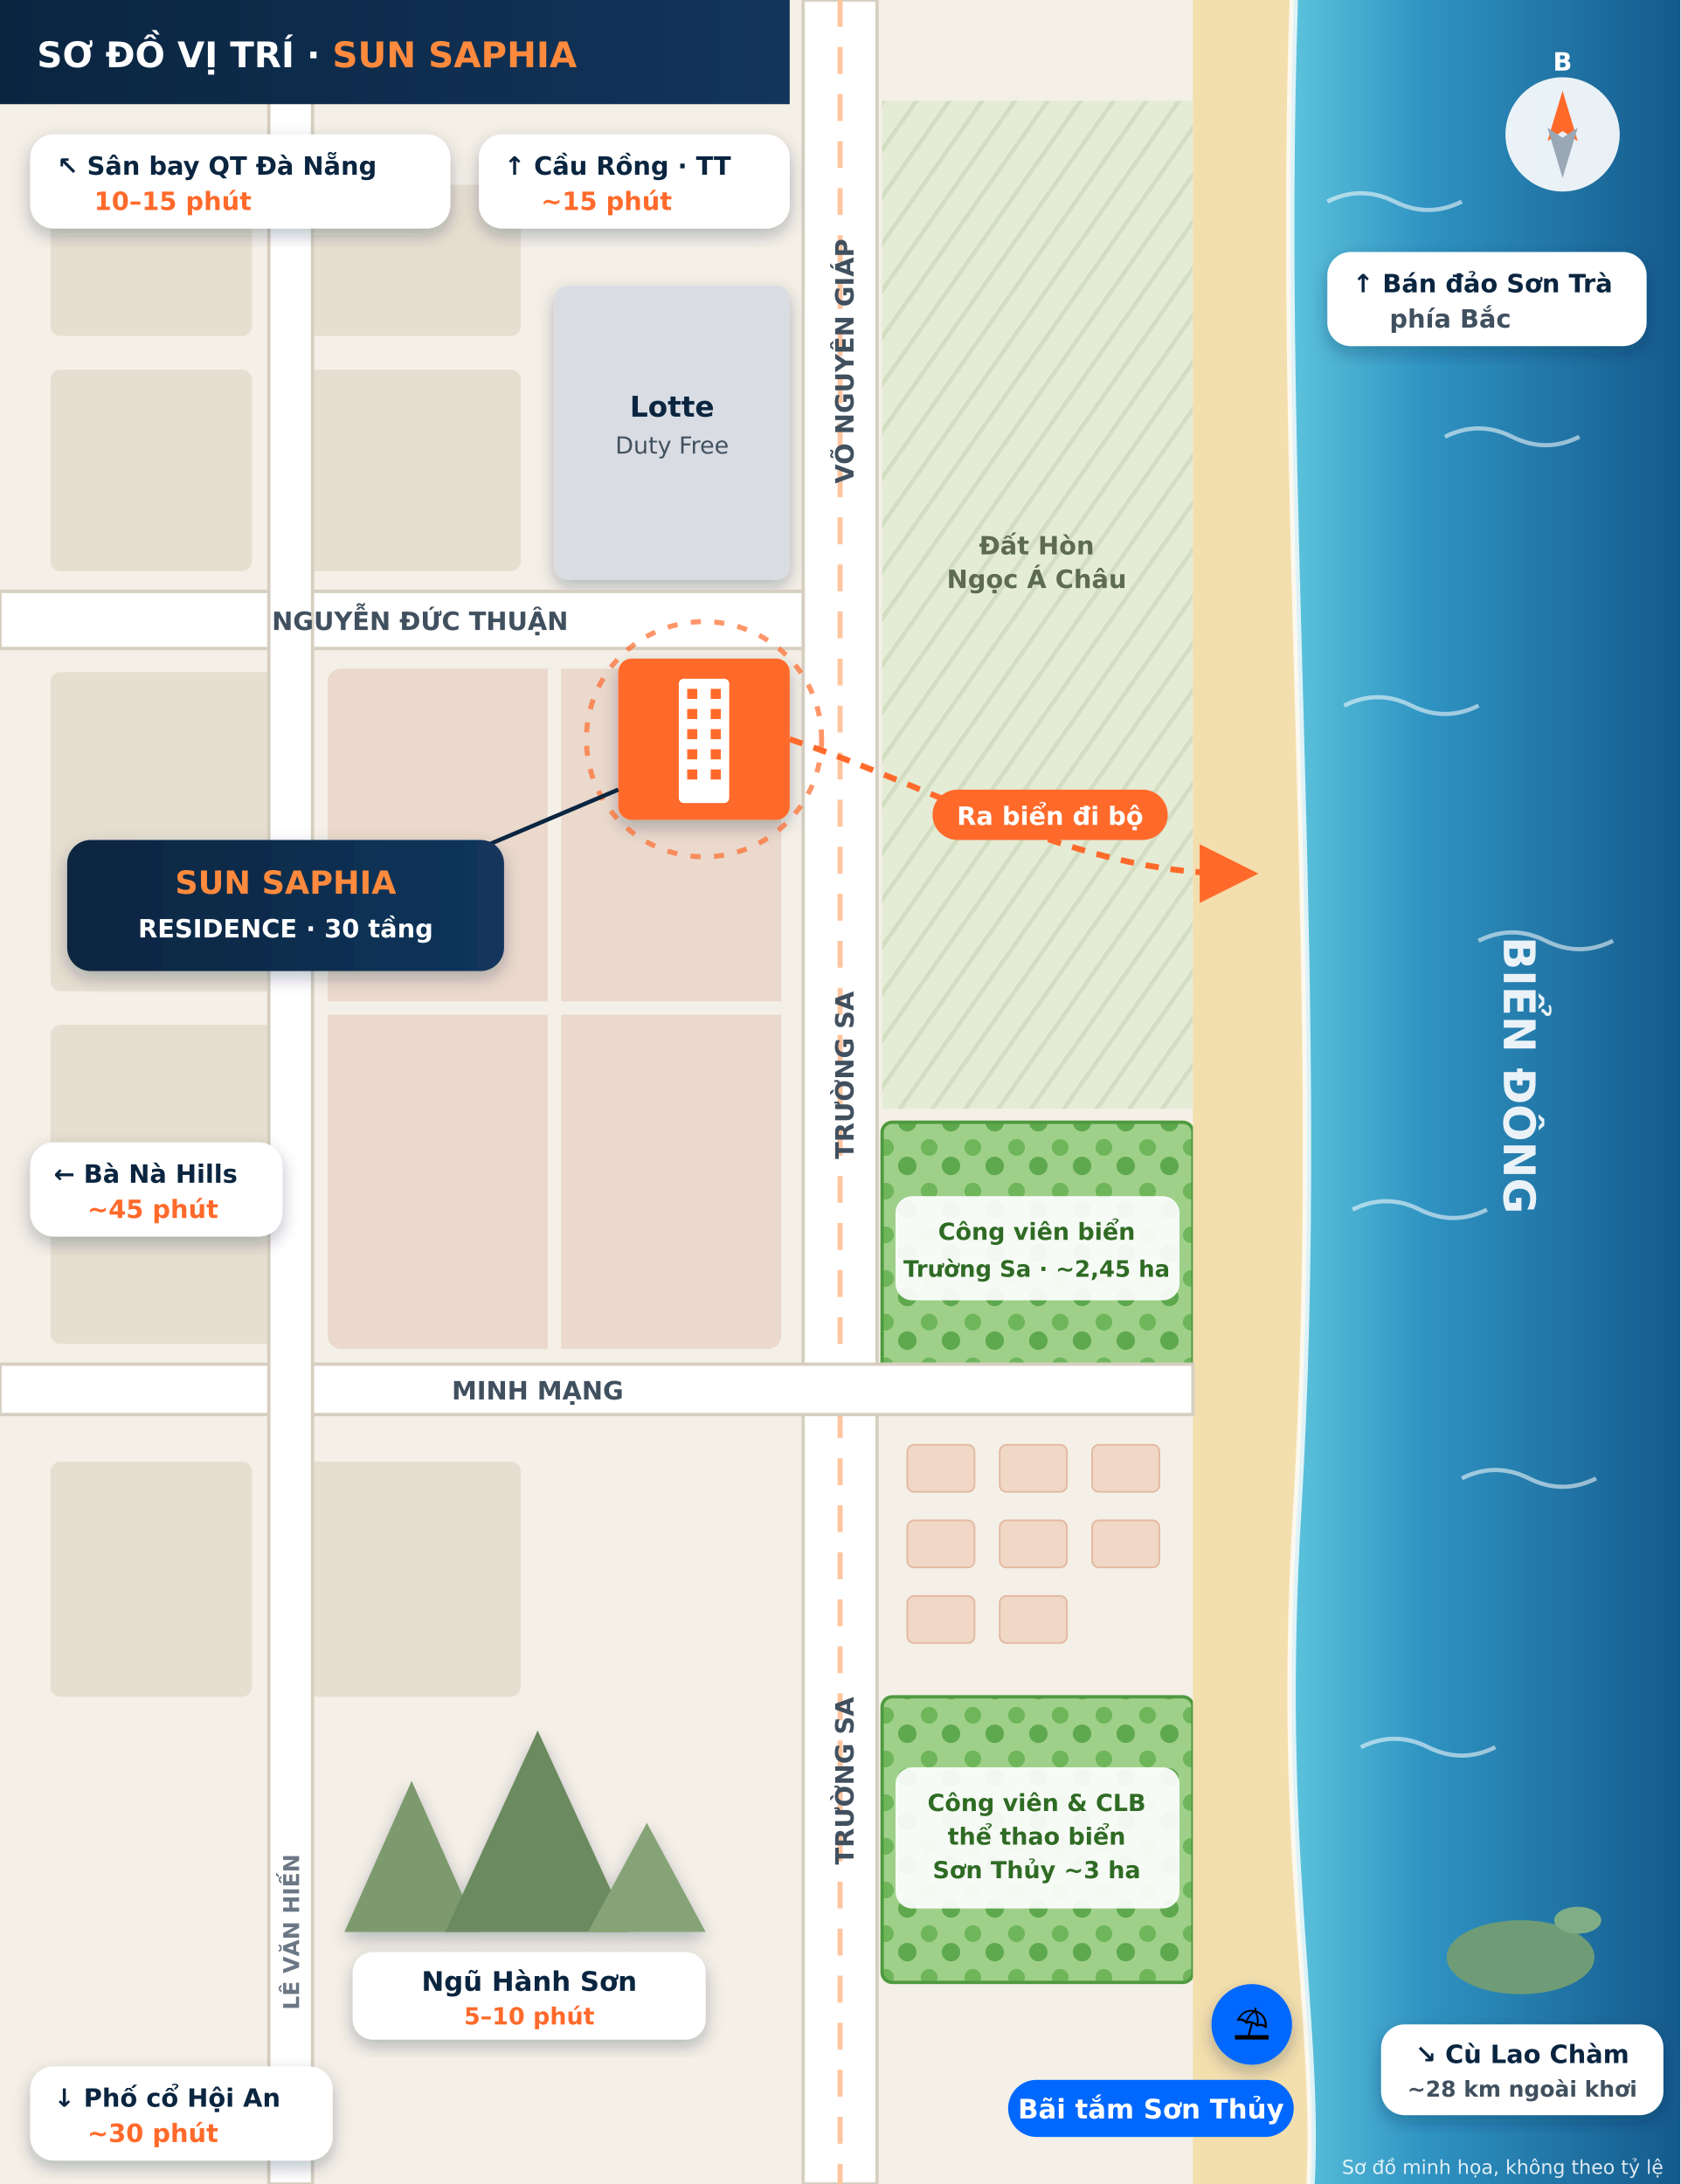
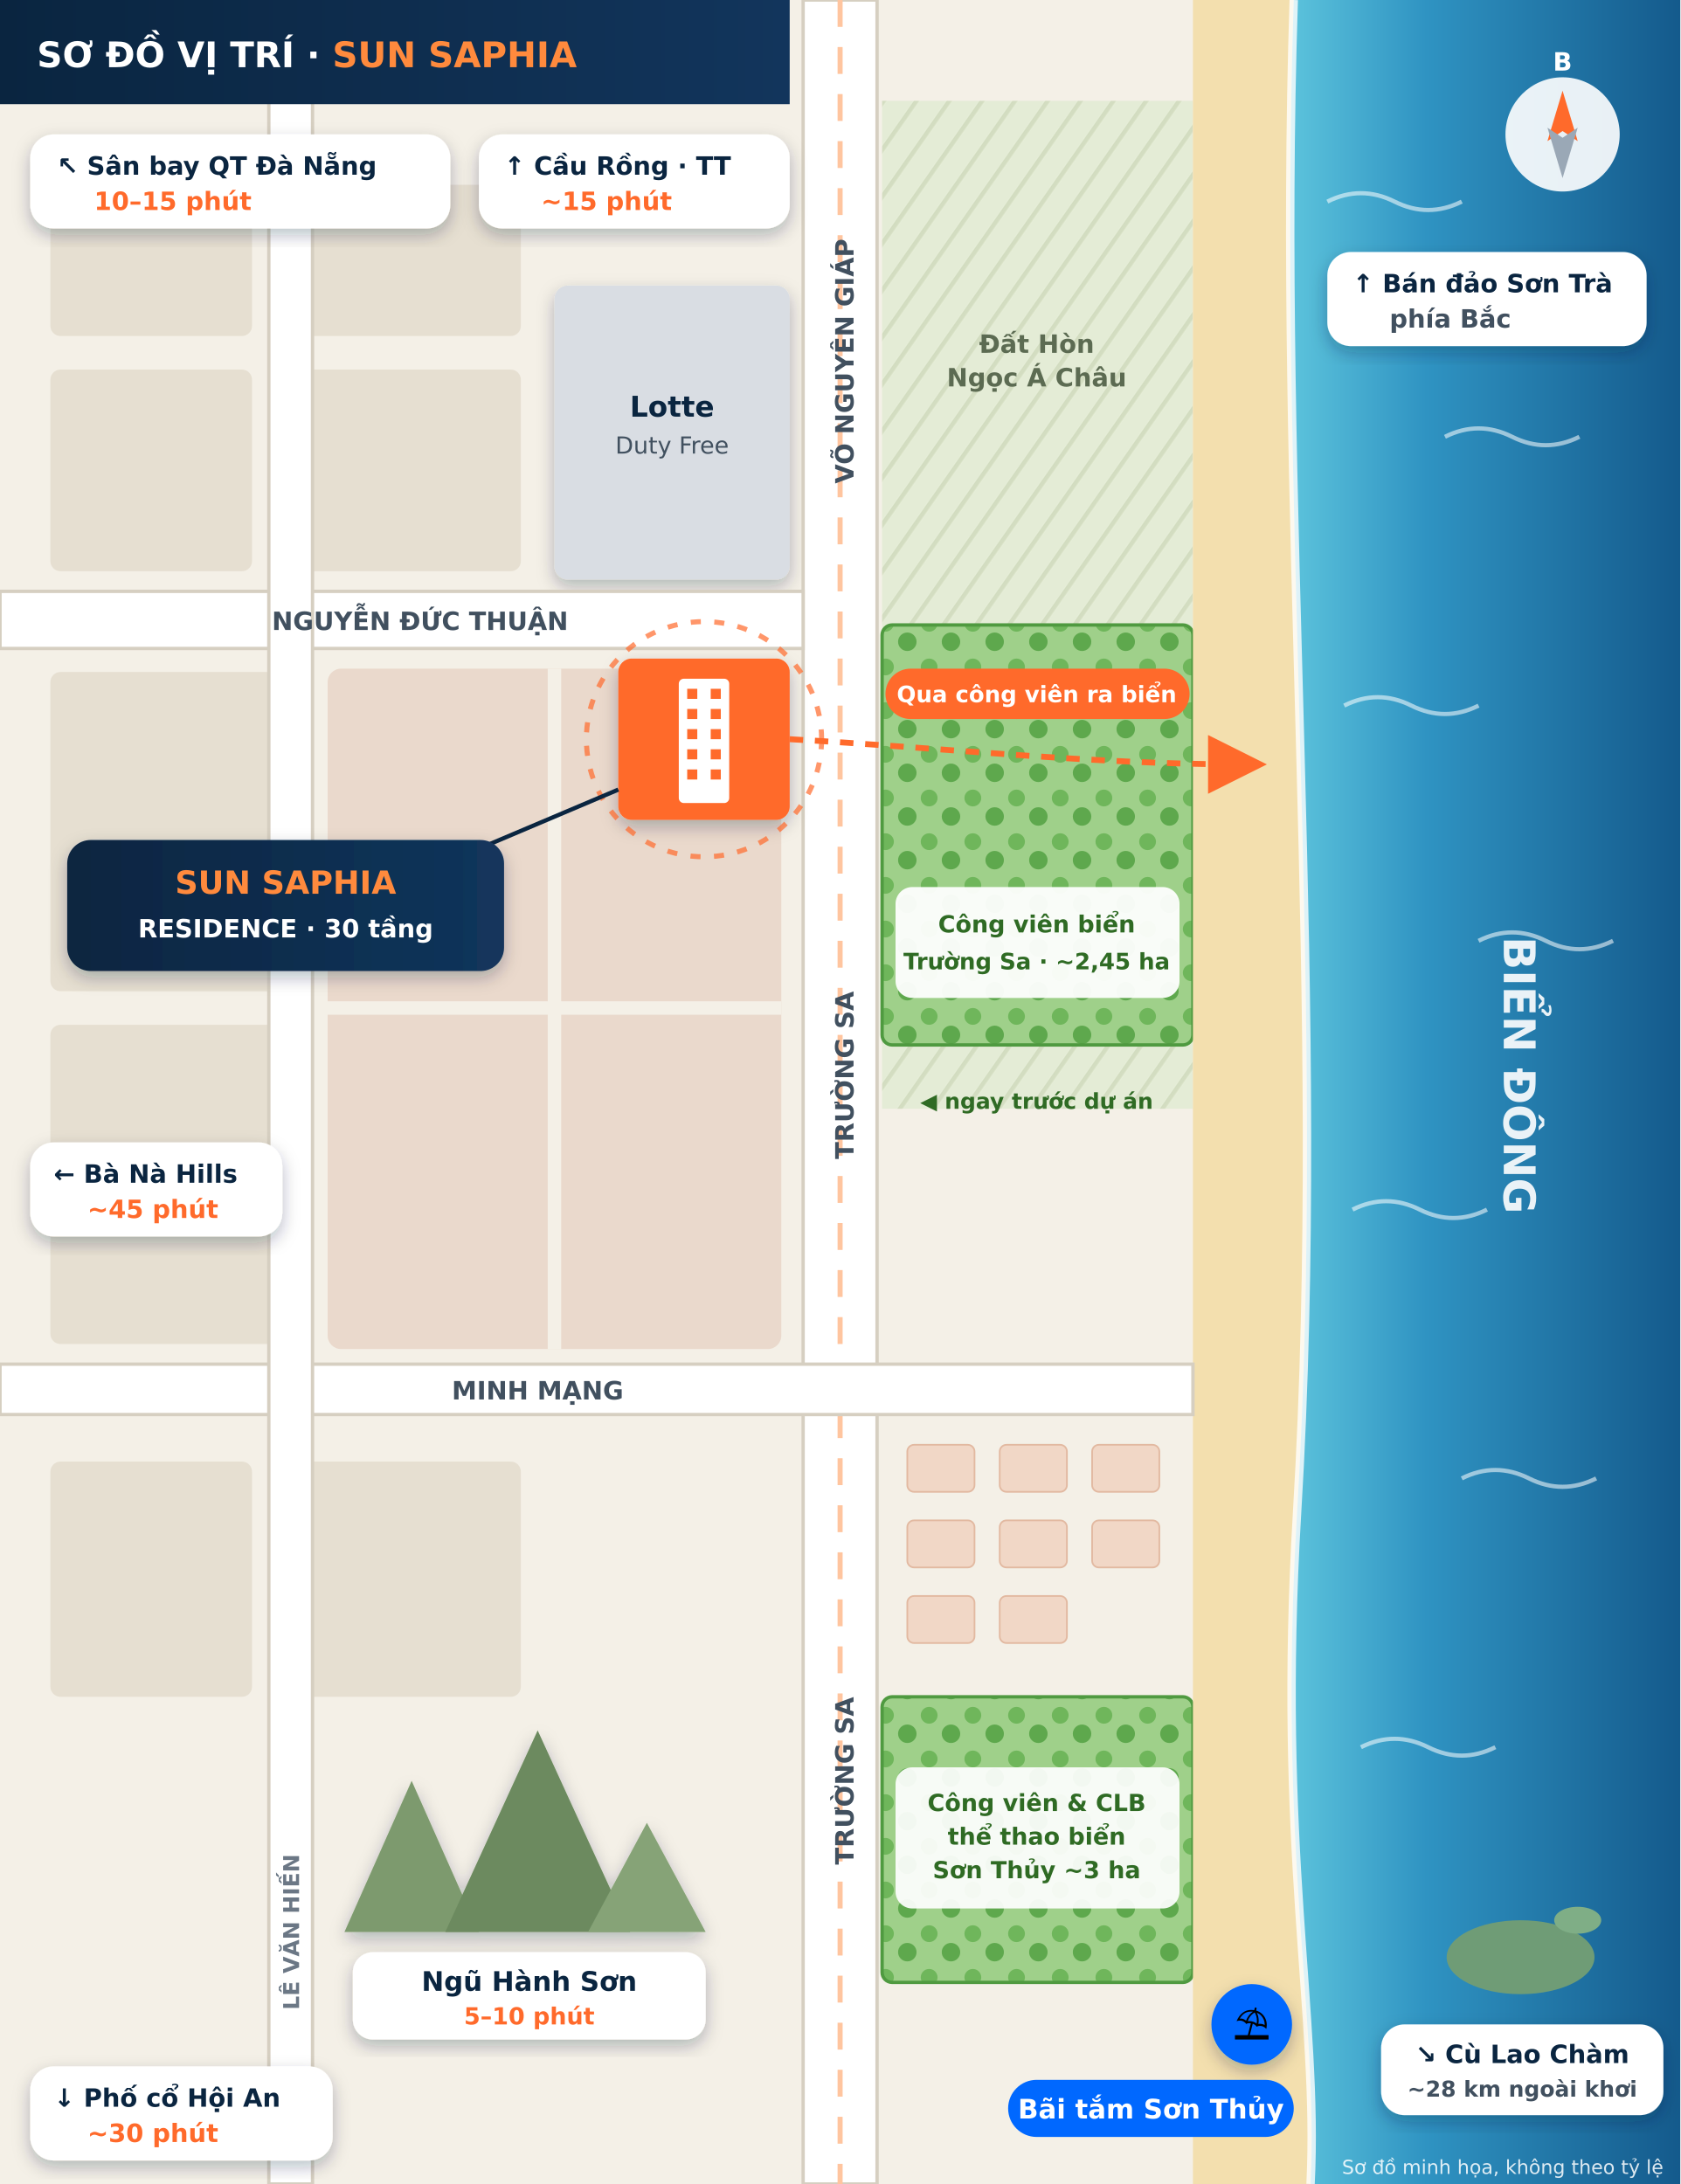
<svg xmlns="http://www.w3.org/2000/svg" viewBox="0 0 1000 1300" width="1000" height="1300" font-family="DejaVu Sans, Arial, sans-serif">
  <defs>
    <linearGradient id="sea" x1="0" x2="1" y1="0" y2="0">
      <stop offset="0" stop-color="#5cc3dc" />
      <stop offset=".35" stop-color="#2f93c2" />
      <stop offset="1" stop-color="#145a8c" />
    </linearGradient>
    <linearGradient id="nav" x1="0" x2="1">
      <stop offset="0" stop-color="#0A2540" />
      <stop offset="1" stop-color="#12355c" />
    </linearGradient>
    <pattern id="trees" width="26" height="26" patternUnits="userSpaceOnUse">
      <rect width="26" height="26" fill="#9fd08a" />
      <circle cx="7" cy="7" r="5" fill="#6fb65b" />
      <circle cx="20" cy="18" r="5.5" fill="#5ea84d" />
    </pattern>
    <pattern id="vac" width="16" height="16" patternUnits="userSpaceOnUse" patternTransform="rotate(35)">
      <rect width="16" height="16" fill="#e4ecd6" />
      <line x1="0" y1="0" x2="0" y2="16" stroke="#d3ddc1" stroke-width="5" />
    </pattern>
    <filter id="sh" x="-20%" y="-20%" width="140%" height="140%">
      <feDropShadow dx="0" dy="4" stdDeviation="5" flood-color="#0A2540" flood-opacity=".28" />
    </filter>
    <marker id="ar" markerWidth="10" markerHeight="10" refX="6" refY="5" orient="auto">
      <path d="M0,0 L10,5 L0,10 z" fill="#FF6A2B" />
    </marker>
  </defs>
  <rect width="1000" height="1300" fill="#f4f0e7" />
  <g fill="#e6dfd1">
    <rect x="30" y="110" width="120" height="90" rx="6" />
    <rect x="170" y="110" width="140" height="90" rx="6" />
    <rect x="30" y="220" width="120" height="120" rx="6" />
    <rect x="170" y="220" width="140" height="120" rx="6" />
    <rect x="30" y="400" width="140" height="190" rx="6" />
    <rect x="30" y="610" width="140" height="190" rx="6" />
    <rect x="30" y="870" width="120" height="140" rx="6" />
    <rect x="170" y="870" width="140" height="140" rx="6" />
  </g>
  <rect x="195" y="398" width="270" height="405" rx="8" fill="#ead9cc" />
  <g stroke="#f4f0e7" stroke-width="8">
    <line x1="195" y1="600" x2="465" y2="600" />
    <line x1="330" y1="398" x2="330" y2="803" />
  </g>
  <rect x="330" y="170" width="140" height="175" rx="8" fill="#d9dde3" filter="url(#sh)" />
  <text x="400" y="248" text-anchor="middle" font-size="17" font-weight="700" fill="#0A2540">Lotte</text>
  <text x="400" y="270" text-anchor="middle" font-size="14" fill="#41505f">Duty Free</text>
  <rect x="525" y="60" width="185" height="600" fill="url(#vac)" />
-   <text x="617" y="330" text-anchor="middle" font-size="15" fill="#5c6b52" font-weight="700">Đất Hòn</text>
-   <text x="617" y="350" text-anchor="middle" font-size="15" fill="#5c6b52" font-weight="700">Ngọc Á Châu</text>
-   <rect x="525" y="668" width="185" height="150" rx="6" fill="url(#trees)" stroke="#4f9a40" stroke-width="2" />
-   <rect x="533" y="712" width="169" height="62" rx="10" fill="#ffffff" opacity=".92" />
-   <text x="617" y="738" text-anchor="middle" font-size="14" font-weight="800" fill="#2f6b24">Công viên biển</text>
-   <text x="617" y="760" text-anchor="middle" font-size="13.5" font-weight="800" fill="#2f6b24">Trường Sa · ~2,45 ha</text>
+   <text x="617" y="210" text-anchor="middle" font-size="15" fill="#5c6b52" font-weight="700">Đất Hòn</text>
+   <text x="617" y="230" text-anchor="middle" font-size="15" fill="#5c6b52" font-weight="700">Ngọc Á Châu</text>
+   <rect x="525" y="372" width="185" height="250" rx="6" fill="url(#trees)" stroke="#4f9a40" stroke-width="2" />
+   <rect x="533" y="528" width="169" height="66" rx="10" fill="#ffffff" opacity=".94" />
+   <text x="617" y="555" text-anchor="middle" font-size="14" font-weight="800" fill="#2f6b24">Công viên biển</text>
+   <text x="617" y="577" text-anchor="middle" font-size="13.5" font-weight="800" fill="#2f6b24">Trường Sa · ~2,45 ha</text>
+   <text x="617" y="660" text-anchor="middle" font-size="13" font-weight="800" fill="#2f6b24">◀ ngay trước dự án</text>
  <g fill="#f1d7c6" stroke="#e2b9a1">
    <rect x="540" y="860" width="40" height="28" rx="4" />
    <rect x="595" y="860" width="40" height="28" rx="4" />
    <rect x="650" y="860" width="40" height="28" rx="4" />
    <rect x="540" y="905" width="40" height="28" rx="4" />
    <rect x="595" y="905" width="40" height="28" rx="4" />
    <rect x="650" y="905" width="40" height="28" rx="4" />
    <rect x="540" y="950" width="40" height="28" rx="4" />
    <rect x="595" y="950" width="40" height="28" rx="4" />
  </g>
  <rect x="525" y="1010" width="185" height="170" rx="6" fill="url(#trees)" stroke="#4f9a40" stroke-width="2" />
  <rect x="533" y="1052" width="169" height="84" rx="10" fill="#ffffff" opacity=".92" />
  <text x="617" y="1078" text-anchor="middle" font-size="14" font-weight="800" fill="#2f6b24">Công viên &amp; CLB</text>
  <text x="617" y="1098" text-anchor="middle" font-size="14" font-weight="800" fill="#2f6b24">thể thao biển</text>
  <text x="617" y="1118" text-anchor="middle" font-size="14" font-weight="800" fill="#2f6b24">Sơn Thủy ~3 ha</text>
  <path d="M710 0 L770 0 C760 300 790 600 772 900 C760 1100 785 1200 780 1300 L710 1300 Z" fill="#f3dfae" />
  <path d="M770 0 L1000 0 L1000 1300 L780 1300 C785 1200 760 1100 772 900 C790 600 760 300 770 0 Z" fill="url(#sea)" />
  <g fill="none" stroke="#ffffff" stroke-opacity=".55" stroke-width="2.5">
    <path d="M790 120 q20 -10 40 0 t40 0" />
    <path d="M860 260 q20 -10 40 0 t40 0" />
    <path d="M800 420 q20 -10 40 0 t40 0" />
    <path d="M880 560 q20 -10 40 0 t40 0" />
    <path d="M805 720 q20 -10 40 0 t40 0" />
    <path d="M870 880 q20 -10 40 0 t40 0" />
    <path d="M810 1040 q20 -10 40 0 t40 0" />
  </g>
  <path d="M770 0 C760 300 790 600 772 900 C760 1100 785 1200 780 1300" fill="none" stroke="#ffffff" stroke-width="5" stroke-opacity=".8" />
  <text x="895" y="640" text-anchor="middle" font-size="26" font-weight="800" fill="#ffffff" fill-opacity=".9" transform="rotate(90 895 640)">BIỂN ĐÔNG</text>
  <g filter="url(#sh)">
    <circle cx="745" cy="1205" r="24" fill="#0068FF" />
  </g>
  <text x="745" y="1214" text-anchor="middle" font-size="24">⛱</text>
  <rect x="600" y="1238" width="170" height="34" rx="17" fill="#0068FF" />
  <text x="685" y="1261" text-anchor="middle" font-size="16" font-weight="800" fill="#fff">Bãi tắm Sơn Thủy</text>
  <rect x="478" y="0" width="44" height="1300" fill="#ffffff" stroke="#d6cfc1" stroke-width="2" />
  <line x1="500" y1="0" x2="500" y2="1300" stroke="#ffc59f" stroke-width="3" stroke-dasharray="16 12" />
  <rect x="0" y="352" width="478" height="34" fill="#ffffff" stroke="#d6cfc1" stroke-width="2" />
  <rect x="0" y="812" width="710" height="30" fill="#ffffff" stroke="#d6cfc1" stroke-width="2" />
  <rect x="160" y="0" width="26" height="1300" fill="#ffffff" stroke="#d6cfc1" stroke-width="2" />
  <text x="508" y="215" font-size="15" font-weight="800" fill="#41505f" transform="rotate(-90 508 215)" text-anchor="middle">VÕ NGUYÊN GIÁP</text>
  <text x="508" y="640" font-size="15" font-weight="800" fill="#41505f" transform="rotate(-90 508 640)" text-anchor="middle">TRƯỜNG SA</text>
  <text x="508" y="1060" font-size="15" font-weight="800" fill="#41505f" transform="rotate(-90 508 1060)" text-anchor="middle">TRƯỜNG SA</text>
  <text x="250" y="375" font-size="15" font-weight="800" fill="#41505f" text-anchor="middle">NGUYỄN ĐỨC THUẬN</text>
  <text x="320" y="833" font-size="15" font-weight="800" fill="#41505f" text-anchor="middle">MINH MẠNG</text>
  <text x="178" y="1150" font-size="13" font-weight="700" fill="#6b7785" transform="rotate(-90 178 1150)" text-anchor="middle">LÊ VĂN HIẾN</text>
  <g filter="url(#sh)">
    <path d="M205 1150 L245 1060 L285 1150 Z" fill="#7d9a6e" />
    <path d="M265 1150 L320 1030 L375 1150 Z" fill="#6c8a5f" />
    <path d="M350 1150 L385 1085 L420 1150 Z" fill="#86a377" />
  </g>
  <rect x="210" y="1162" width="210" height="52" rx="12" fill="#ffffff" filter="url(#sh)" />
  <text x="315" y="1185" text-anchor="middle" font-size="16" font-weight="800" fill="#0A2540">Ngũ Hành Sơn</text>
  <text x="315" y="1205" text-anchor="middle" font-size="14" font-weight="700" fill="#FF6A2B">5–10 phút</text>
  <rect x="368" y="392" width="102" height="96" rx="8" fill="#FF6A2B" filter="url(#sh)" />
  <g fill="#ffffff">
    <rect x="404" y="404" width="30" height="74" rx="3" />
  </g>
  <g fill="#FF6A2B">
    <rect x="409" y="410" width="6" height="6" />
    <rect x="423" y="410" width="6" height="6" />
    <rect x="409" y="422" width="6" height="6" />
    <rect x="423" y="422" width="6" height="6" />
    <rect x="409" y="434" width="6" height="6" />
    <rect x="423" y="434" width="6" height="6" />
    <rect x="409" y="446" width="6" height="6" />
    <rect x="423" y="446" width="6" height="6" />
    <rect x="409" y="458" width="6" height="6" />
    <rect x="423" y="458" width="6" height="6" />
  </g>
  <circle cx="419" cy="440" r="70" fill="none" stroke="#FF6A2B" stroke-width="3" stroke-dasharray="6 8" opacity=".7" />
  <line x1="368" y1="470" x2="250" y2="520" stroke="#0A2540" stroke-width="2.5" />
  <g filter="url(#sh)">
    <rect x="40" y="500" width="260" height="78" rx="14" fill="url(#nav)" />
  </g>
  <text x="170" y="532" text-anchor="middle" font-size="19" font-weight="800" fill="#FF8A3D">SUN SAPHIA</text>
  <text x="170" y="558" text-anchor="middle" font-size="15" font-weight="700" fill="#ffffff">RESIDENCE · 30 tầng</text>
-   <path d="M470 440 C560 470 640 520 735 520" fill="none" stroke="#FF6A2B" stroke-width="3.5" stroke-dasharray="8 7" marker-end="url(#ar)" />
-   <rect x="555" y="470" width="140" height="30" rx="15" fill="#FF6A2B" />
-   <text x="625" y="491" text-anchor="middle" font-size="15" font-weight="800" fill="#fff">Ra biển đi bộ</text>
+   <path d="M470 440 C560 445 650 455 740 455" fill="none" stroke="#FF6A2B" stroke-width="3.5" stroke-dasharray="8 7" marker-end="url(#ar)" />
+   <rect x="527" y="398" width="181" height="30" rx="15" fill="#FF6A2B" />
+   <text x="617" y="418" text-anchor="middle" font-size="13.5" font-weight="800" fill="#fff">Qua công viên ra biển</text>
  <rect x="0" y="0" width="470" height="62" fill="url(#nav)" />
  <text x="22" y="40" font-size="21" font-weight="800" fill="#ffffff">SƠ ĐỒ VỊ TRÍ · <tspan fill="#FF8A3D">SUN SAPHIA</tspan>
  </text>
  <g transform="translate(930 80)">
    <circle r="34" fill="#ffffff" fill-opacity=".9" />
    <path d="M0 -26 L9 4 L0 -2 L-9 4 Z" fill="#FF6A2B" />
    <path d="M0 26 L9 -4 L0 2 L-9 -4 Z" fill="#9aa8b6" />
    <text y="-8" text-anchor="middle" font-size="0">N</text>
    <text x="0" y="-38" text-anchor="middle" font-size="15" font-weight="800" fill="#ffffff">B</text>
  </g>
  <g font-size="15" font-weight="800">
    <g filter="url(#sh)">
      <rect x="18" y="80" width="250" height="56" rx="14" fill="#ffffff" />
    </g>
    <text x="34" y="104" fill="#0A2540">↖ Sân bay QT Đà Nẵng</text>
    <text x="56" y="125" fill="#FF6A2B">10–15 phút</text>
    <g filter="url(#sh)">
      <rect x="285" y="80" width="185" height="56" rx="14" fill="#ffffff" />
    </g>
    <text x="300" y="104" fill="#0A2540">↑ Cầu Rồng · TT</text>
    <text x="322" y="125" fill="#FF6A2B">~15 phút</text>
    <g filter="url(#sh)">
      <rect x="790" y="150" width="190" height="56" rx="14" fill="#ffffff" />
    </g>
    <text x="805" y="174" fill="#0A2540">↑ Bán đảo Sơn Trà</text>
    <text x="827" y="195" fill="#41505f" font-weight="700">phía Bắc</text>
    <g filter="url(#sh)">
      <rect x="18" y="680" width="150" height="56" rx="14" fill="#ffffff" />
    </g>
    <text x="32" y="704" fill="#0A2540">← Bà Nà Hills</text>
    <text x="52" y="725" fill="#FF6A2B">~45 phút</text>
    <g filter="url(#sh)">
      <rect x="18" y="1230" width="180" height="56" rx="14" fill="#ffffff" />
    </g>
    <text x="32" y="1254" fill="#0A2540">↓ Phố cổ Hội An</text>
    <text x="52" y="1275" fill="#FF6A2B">~30 phút</text>
  </g>
  <g transform="translate(905 1165)">
    <ellipse rx="44" ry="22" fill="#6f9c76" />
    <ellipse cx="34" cy="-22" rx="14" ry="8" fill="#7fae86" />
  </g>
  <rect x="822" y="1205" width="168" height="54" rx="14" fill="#ffffff" filter="url(#sh)" />
  <text x="906" y="1228" text-anchor="middle" font-size="15" font-weight="800" fill="#0A2540">↘ Cù Lao Chàm</text>
  <text x="906" y="1248" text-anchor="middle" font-size="13" font-weight="700" fill="#41505f">~28 km ngoài khơi</text>
  <text x="990" y="1294" text-anchor="end" font-size="11.5" fill="#ffffff" fill-opacity=".85">Sơ đồ minh họa, không theo tỷ lệ</text>
</svg>
